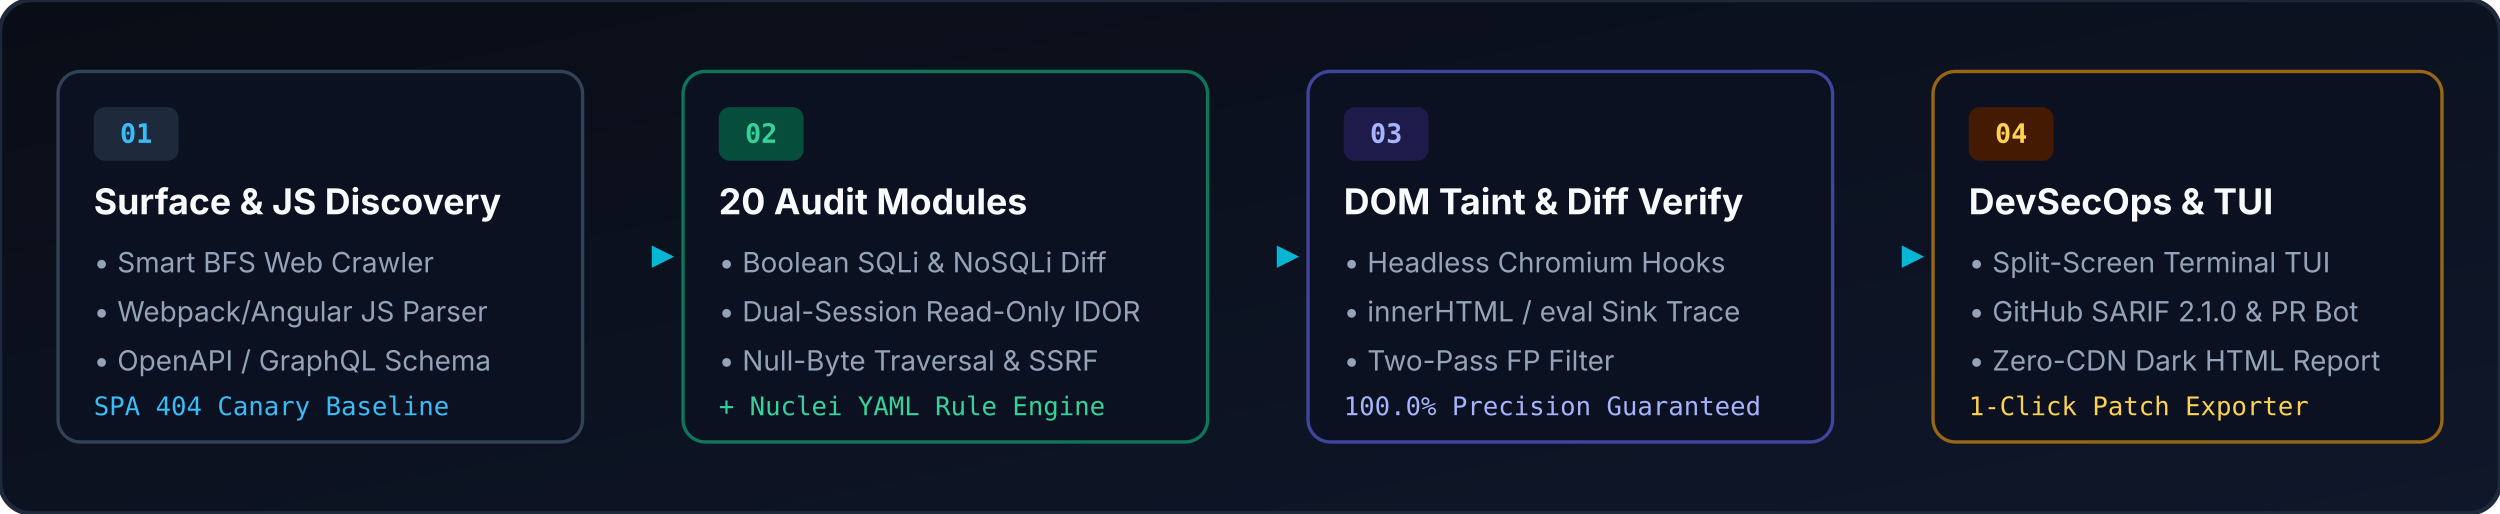
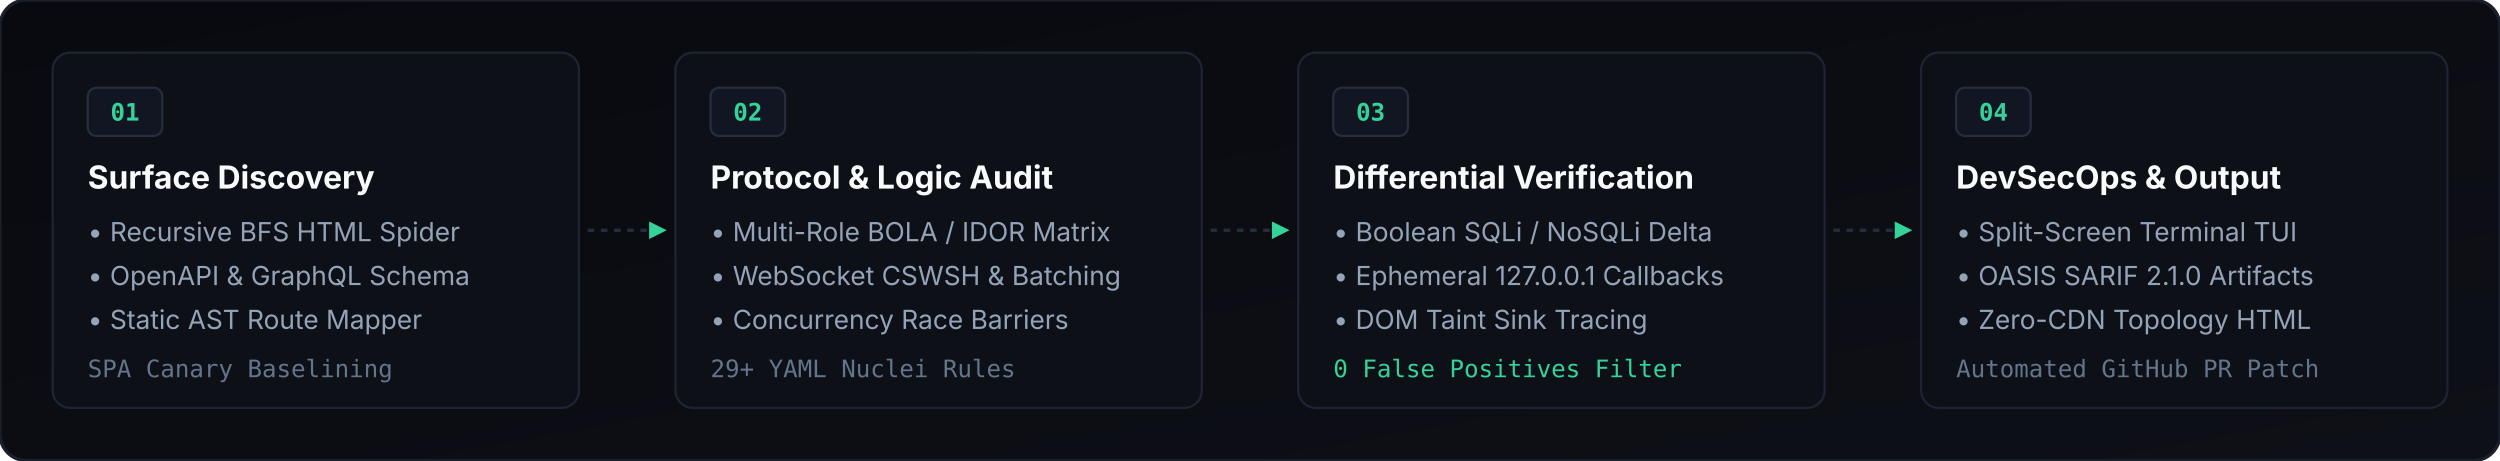
- <svg xmlns="http://www.w3.org/2000/svg" viewBox="0 0 1120 230" width="100%" height="100%">
+ <svg xmlns="http://www.w3.org/2000/svg" viewBox="0 0 1140 210" width="100%" height="100%">
  <defs>
-     <linearGradient id="bgPipe" x1="0%" y1="0%" x2="100%" y2="100%">
-       <stop offset="0%" stop-color="#090D16" />
-       <stop offset="100%" stop-color="#0F172A" />
+     <linearGradient id="flowCanvas" x1="0%" y1="0%" x2="100%" y2="100%">
+       <stop offset="0%" stop-color="#090A0F" />
+       <stop offset="100%" stop-color="#0E1017" />
    </linearGradient>
-     <linearGradient id="arrowGrad" x1="0%" y1="0%" x2="100%" y2="0%">
-       <stop offset="0%" stop-color="#10B981" />
-       <stop offset="100%" stop-color="#06B6D4" />
+     <linearGradient id="connGrad" x1="0%" y1="0%" x2="100%" y2="0%">
+       <stop offset="0%" stop-color="#34D399" stop-opacity="0.8" />
+       <stop offset="100%" stop-color="#10B981" stop-opacity="0.2" />
    </linearGradient>
  </defs>
-   <rect width="1120" height="230" rx="14" fill="url(#bgPipe)" stroke="#1E293B" stroke-width="2" />
-   <g transform="translate(26, 32)">
-     <rect width="235" height="166" rx="10" fill="#0B1120" stroke="#334155" stroke-width="1.5" />
-     <rect x="16" y="16" width="38" height="24" rx="5" fill="#1E293B" />
-     <text x="35" y="32" text-anchor="middle" fill="#38BDF8" font-family="ui-monospace, Menlo, monospace" font-size="12" font-weight="700">01</text>
-     <text x="16" y="64" fill="#F8FAFC" font-family="-apple-system, BlinkMacSystemFont, Inter, sans-serif" font-size="16" font-weight="700">Surface &amp; JS Discovery</text>
-     <text x="16" y="90" fill="#94A3B8" font-family="-apple-system, BlinkMacSystemFont, sans-serif" font-size="12.5">• Smart BFS Web Crawler</text>
-     <text x="16" y="112" fill="#94A3B8" font-family="-apple-system, BlinkMacSystemFont, sans-serif" font-size="12.5">• Webpack/Angular JS Parser</text>
-     <text x="16" y="134" fill="#94A3B8" font-family="-apple-system, BlinkMacSystemFont, sans-serif" font-size="12.5">• OpenAPI / GraphQL Schema</text>
-     <text x="16" y="154" fill="#38BDF8" font-family="ui-monospace, Menlo, monospace" font-size="11.5">SPA 404 Canary Baseline</text>
+   <rect width="1140" height="210" rx="12" fill="url(#flowCanvas)" stroke="#1A1F2C" stroke-width="1.5" />
+   <g transform="translate(24, 24)">
+     <rect width="240" height="162" rx="8" fill="#0D1017" stroke="#1E2433" stroke-width="1" />
+     <rect x="16" y="16" width="34" height="22" rx="4" fill="#111622" stroke="#252D3F" stroke-width="1" />
+     <text x="33" y="31" text-anchor="middle" fill="#34D399" font-family="ui-monospace, Menlo, monospace" font-size="11" font-weight="700">01</text>
+     <text x="16" y="62" fill="#F8FAFC" font-family="-apple-system, BlinkMacSystemFont, 'Segoe UI', Inter, sans-serif" font-size="14.5" font-weight="700">Surface Discovery</text>
+     <text x="16" y="86" fill="#94A3B8" font-family="-apple-system, BlinkMacSystemFont, sans-serif" font-size="12">• Recursive BFS HTML Spider</text>
+     <text x="16" y="106" fill="#94A3B8" font-family="-apple-system, BlinkMacSystemFont, sans-serif" font-size="12">• OpenAPI &amp; GraphQL Schema</text>
+     <text x="16" y="126" fill="#94A3B8" font-family="-apple-system, BlinkMacSystemFont, sans-serif" font-size="12">• Static AST Route Mapper</text>
+     <text x="16" y="148" fill="#64748B" font-family="ui-monospace, Menlo, monospace" font-size="11">SPA Canary Baselining</text>
  </g>
-   <path d="M 266 115 L 292 115" stroke="url(#arrowGrad)" stroke-width="2.5" stroke-dasharray="4 3" />
-   <polygon points="292,110 302,115 292,120" fill="#06B6D4" />
-   <g transform="translate(306, 32)">
-     <rect width="235" height="166" rx="10" fill="#0B1120" stroke="#10B981" stroke-width="1.5" stroke-opacity="0.6" />
-     <rect x="16" y="16" width="38" height="24" rx="5" fill="#064E3B" />
-     <text x="35" y="32" text-anchor="middle" fill="#34D399" font-family="ui-monospace, Menlo, monospace" font-size="12" font-weight="700">02</text>
-     <text x="16" y="64" fill="#F8FAFC" font-family="-apple-system, BlinkMacSystemFont, Inter, sans-serif" font-size="16" font-weight="700">20 Audit Modules</text>
-     <text x="16" y="90" fill="#94A3B8" font-family="-apple-system, BlinkMacSystemFont, sans-serif" font-size="12.5">• Boolean SQLi &amp; NoSQLi Diff</text>
-     <text x="16" y="112" fill="#94A3B8" font-family="-apple-system, BlinkMacSystemFont, sans-serif" font-size="12.5">• Dual-Session Read-Only IDOR</text>
-     <text x="16" y="134" fill="#94A3B8" font-family="-apple-system, BlinkMacSystemFont, sans-serif" font-size="12.5">• Null-Byte Traversal &amp; SSRF</text>
-     <text x="16" y="154" fill="#34D399" font-family="ui-monospace, Menlo, monospace" font-size="11.5">+ Nuclei YAML Rule Engine</text>
+   <g transform="translate(268, 105)">
+     <line x1="0" y1="0" x2="28" y2="0" stroke="#252D3F" stroke-width="1.5" stroke-dasharray="3 3" />
+     <polygon points="28,-4 36,0 28,4" fill="#34D399" />
  </g>
-   <path d="M 546 115 L 572 115" stroke="url(#arrowGrad)" stroke-width="2.5" stroke-dasharray="4 3" />
-   <polygon points="572,110 582,115 572,120" fill="#06B6D4" />
-   <g transform="translate(586, 32)">
-     <rect width="235" height="166" rx="10" fill="#0B1120" stroke="#6366F1" stroke-width="1.5" stroke-opacity="0.6" />
-     <rect x="16" y="16" width="38" height="24" rx="5" fill="#1E1B4B" />
-     <text x="35" y="32" text-anchor="middle" fill="#A5B4FC" font-family="ui-monospace, Menlo, monospace" font-size="12" font-weight="700">03</text>
-     <text x="16" y="64" fill="#F8FAFC" font-family="-apple-system, BlinkMacSystemFont, Inter, sans-serif" font-size="16" font-weight="700">DOM Taint &amp; Diff Verify</text>
-     <text x="16" y="90" fill="#94A3B8" font-family="-apple-system, BlinkMacSystemFont, sans-serif" font-size="12.5">• Headless Chromium Hooks</text>
-     <text x="16" y="112" fill="#94A3B8" font-family="-apple-system, BlinkMacSystemFont, sans-serif" font-size="12.5">• innerHTML / eval Sink Trace</text>
-     <text x="16" y="134" fill="#94A3B8" font-family="-apple-system, BlinkMacSystemFont, sans-serif" font-size="12.5">• Two-Pass FP Filter</text>
-     <text x="16" y="154" fill="#A5B4FC" font-family="ui-monospace, Menlo, monospace" font-size="11.5">100.0% Precision Guaranteed</text>
+   <g transform="translate(308, 24)">
+     <rect width="240" height="162" rx="8" fill="#0D1017" stroke="#1E2433" stroke-width="1" />
+     <rect x="16" y="16" width="34" height="22" rx="4" fill="#111622" stroke="#252D3F" stroke-width="1" />
+     <text x="33" y="31" text-anchor="middle" fill="#34D399" font-family="ui-monospace, Menlo, monospace" font-size="11" font-weight="700">02</text>
+     <text x="16" y="62" fill="#F8FAFC" font-family="-apple-system, BlinkMacSystemFont, 'Segoe UI', Inter, sans-serif" font-size="14.5" font-weight="700">Protocol &amp; Logic Audit</text>
+     <text x="16" y="86" fill="#94A3B8" font-family="-apple-system, BlinkMacSystemFont, sans-serif" font-size="12">• Multi-Role BOLA / IDOR Matrix</text>
+     <text x="16" y="106" fill="#94A3B8" font-family="-apple-system, BlinkMacSystemFont, sans-serif" font-size="12">• WebSocket CSWSH &amp; Batching</text>
+     <text x="16" y="126" fill="#94A3B8" font-family="-apple-system, BlinkMacSystemFont, sans-serif" font-size="12">• Concurrency Race Barriers</text>
+     <text x="16" y="148" fill="#64748B" font-family="ui-monospace, Menlo, monospace" font-size="11">29+ YAML Nuclei Rules</text>
  </g>
-   <path d="M 826 115 L 852 115" stroke="url(#arrowGrad)" stroke-width="2.5" stroke-dasharray="4 3" />
-   <polygon points="852,110 862,115 852,120" fill="#06B6D4" />
-   <g transform="translate(866, 32)">
-     <rect width="228" height="166" rx="10" fill="#0B1120" stroke="#F59E0B" stroke-width="1.5" stroke-opacity="0.6" />
-     <rect x="16" y="16" width="38" height="24" rx="5" fill="#451A03" />
-     <text x="35" y="32" text-anchor="middle" fill="#FCD34D" font-family="ui-monospace, Menlo, monospace" font-size="12" font-weight="700">04</text>
-     <text x="16" y="64" fill="#F8FAFC" font-family="-apple-system, BlinkMacSystemFont, Inter, sans-serif" font-size="16" font-weight="700">DevSecOps &amp; TUI</text>
-     <text x="16" y="90" fill="#94A3B8" font-family="-apple-system, BlinkMacSystemFont, sans-serif" font-size="12.5">• Split-Screen Terminal TUI</text>
-     <text x="16" y="112" fill="#94A3B8" font-family="-apple-system, BlinkMacSystemFont, sans-serif" font-size="12.5">• GitHub SARIF 2.1.0 &amp; PR Bot</text>
-     <text x="16" y="134" fill="#94A3B8" font-family="-apple-system, BlinkMacSystemFont, sans-serif" font-size="12.5">• Zero-CDN Dark HTML Report</text>
-     <text x="16" y="154" fill="#FCD34D" font-family="ui-monospace, Menlo, monospace" font-size="11.5">1-Click Patch Exporter</text>
+   <g transform="translate(552, 105)">
+     <line x1="0" y1="0" x2="28" y2="0" stroke="#252D3F" stroke-width="1.5" stroke-dasharray="3 3" />
+     <polygon points="28,-4 36,0 28,4" fill="#34D399" />
+   </g>
+   <g transform="translate(592, 24)">
+     <rect width="240" height="162" rx="8" fill="#0D1017" stroke="#1E2433" stroke-width="1" />
+     <rect x="16" y="16" width="34" height="22" rx="4" fill="#111622" stroke="#252D3F" stroke-width="1" />
+     <text x="33" y="31" text-anchor="middle" fill="#34D399" font-family="ui-monospace, Menlo, monospace" font-size="11" font-weight="700">03</text>
+     <text x="16" y="62" fill="#F8FAFC" font-family="-apple-system, BlinkMacSystemFont, 'Segoe UI', Inter, sans-serif" font-size="14.5" font-weight="700">Differential Verification</text>
+     <text x="16" y="86" fill="#94A3B8" font-family="-apple-system, BlinkMacSystemFont, sans-serif" font-size="12">• Boolean SQLi / NoSQLi Delta</text>
+     <text x="16" y="106" fill="#94A3B8" font-family="-apple-system, BlinkMacSystemFont, sans-serif" font-size="12">• Ephemeral 127.0.0.1 Callbacks</text>
+     <text x="16" y="126" fill="#94A3B8" font-family="-apple-system, BlinkMacSystemFont, sans-serif" font-size="12">• DOM Taint Sink Tracing</text>
+     <text x="16" y="148" fill="#34D399" font-family="ui-monospace, Menlo, monospace" font-size="11">0 False Positives Filter</text>
+   </g>
+   <g transform="translate(836, 105)">
+     <line x1="0" y1="0" x2="28" y2="0" stroke="#252D3F" stroke-width="1.5" stroke-dasharray="3 3" />
+     <polygon points="28,-4 36,0 28,4" fill="#34D399" />
+   </g>
+   <g transform="translate(876, 24)">
+     <rect width="240" height="162" rx="8" fill="#0D1017" stroke="#1E2433" stroke-width="1" />
+     <rect x="16" y="16" width="34" height="22" rx="4" fill="#111622" stroke="#252D3F" stroke-width="1" />
+     <text x="33" y="31" text-anchor="middle" fill="#34D399" font-family="ui-monospace, Menlo, monospace" font-size="11" font-weight="700">04</text>
+     <text x="16" y="62" fill="#F8FAFC" font-family="-apple-system, BlinkMacSystemFont, 'Segoe UI', Inter, sans-serif" font-size="14.5" font-weight="700">DevSecOps &amp; Output</text>
+     <text x="16" y="86" fill="#94A3B8" font-family="-apple-system, BlinkMacSystemFont, sans-serif" font-size="12">• Split-Screen Terminal TUI</text>
+     <text x="16" y="106" fill="#94A3B8" font-family="-apple-system, BlinkMacSystemFont, sans-serif" font-size="12">• OASIS SARIF 2.1.0 Artifacts</text>
+     <text x="16" y="126" fill="#94A3B8" font-family="-apple-system, BlinkMacSystemFont, sans-serif" font-size="12">• Zero-CDN Topology HTML</text>
+     <text x="16" y="148" fill="#64748B" font-family="ui-monospace, Menlo, monospace" font-size="11">Automated GitHub PR Patch</text>
  </g>
</svg>
